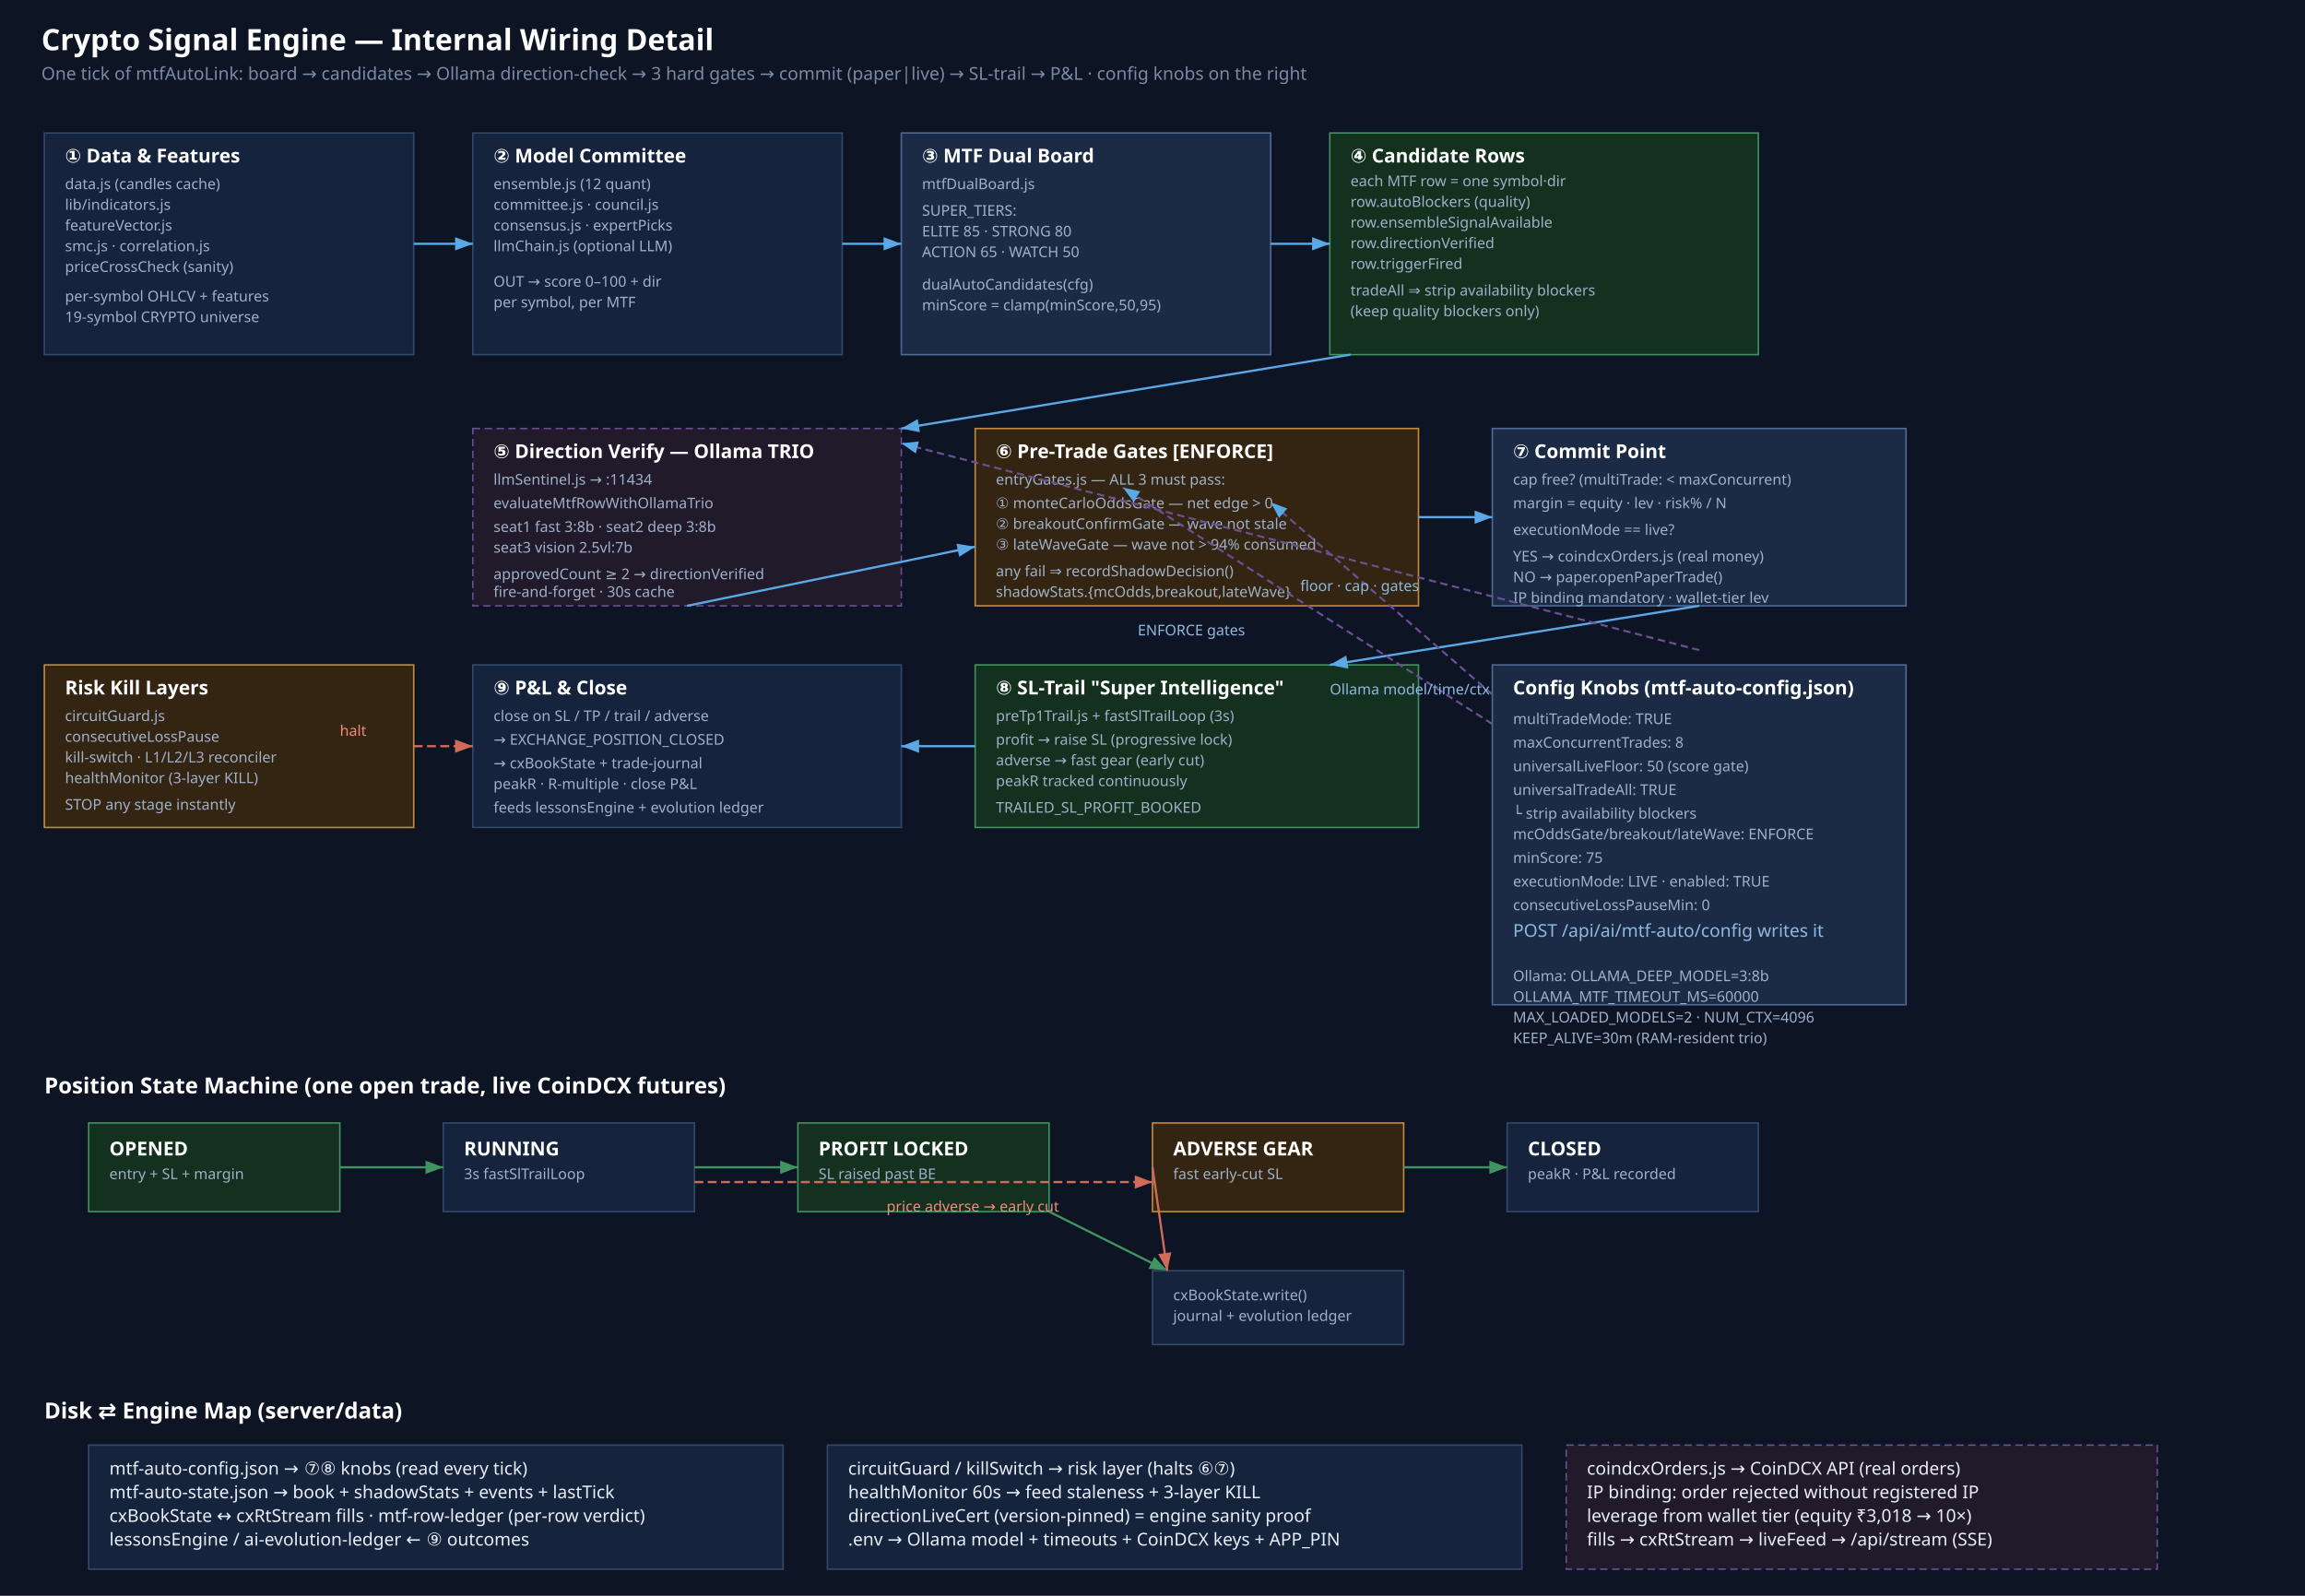
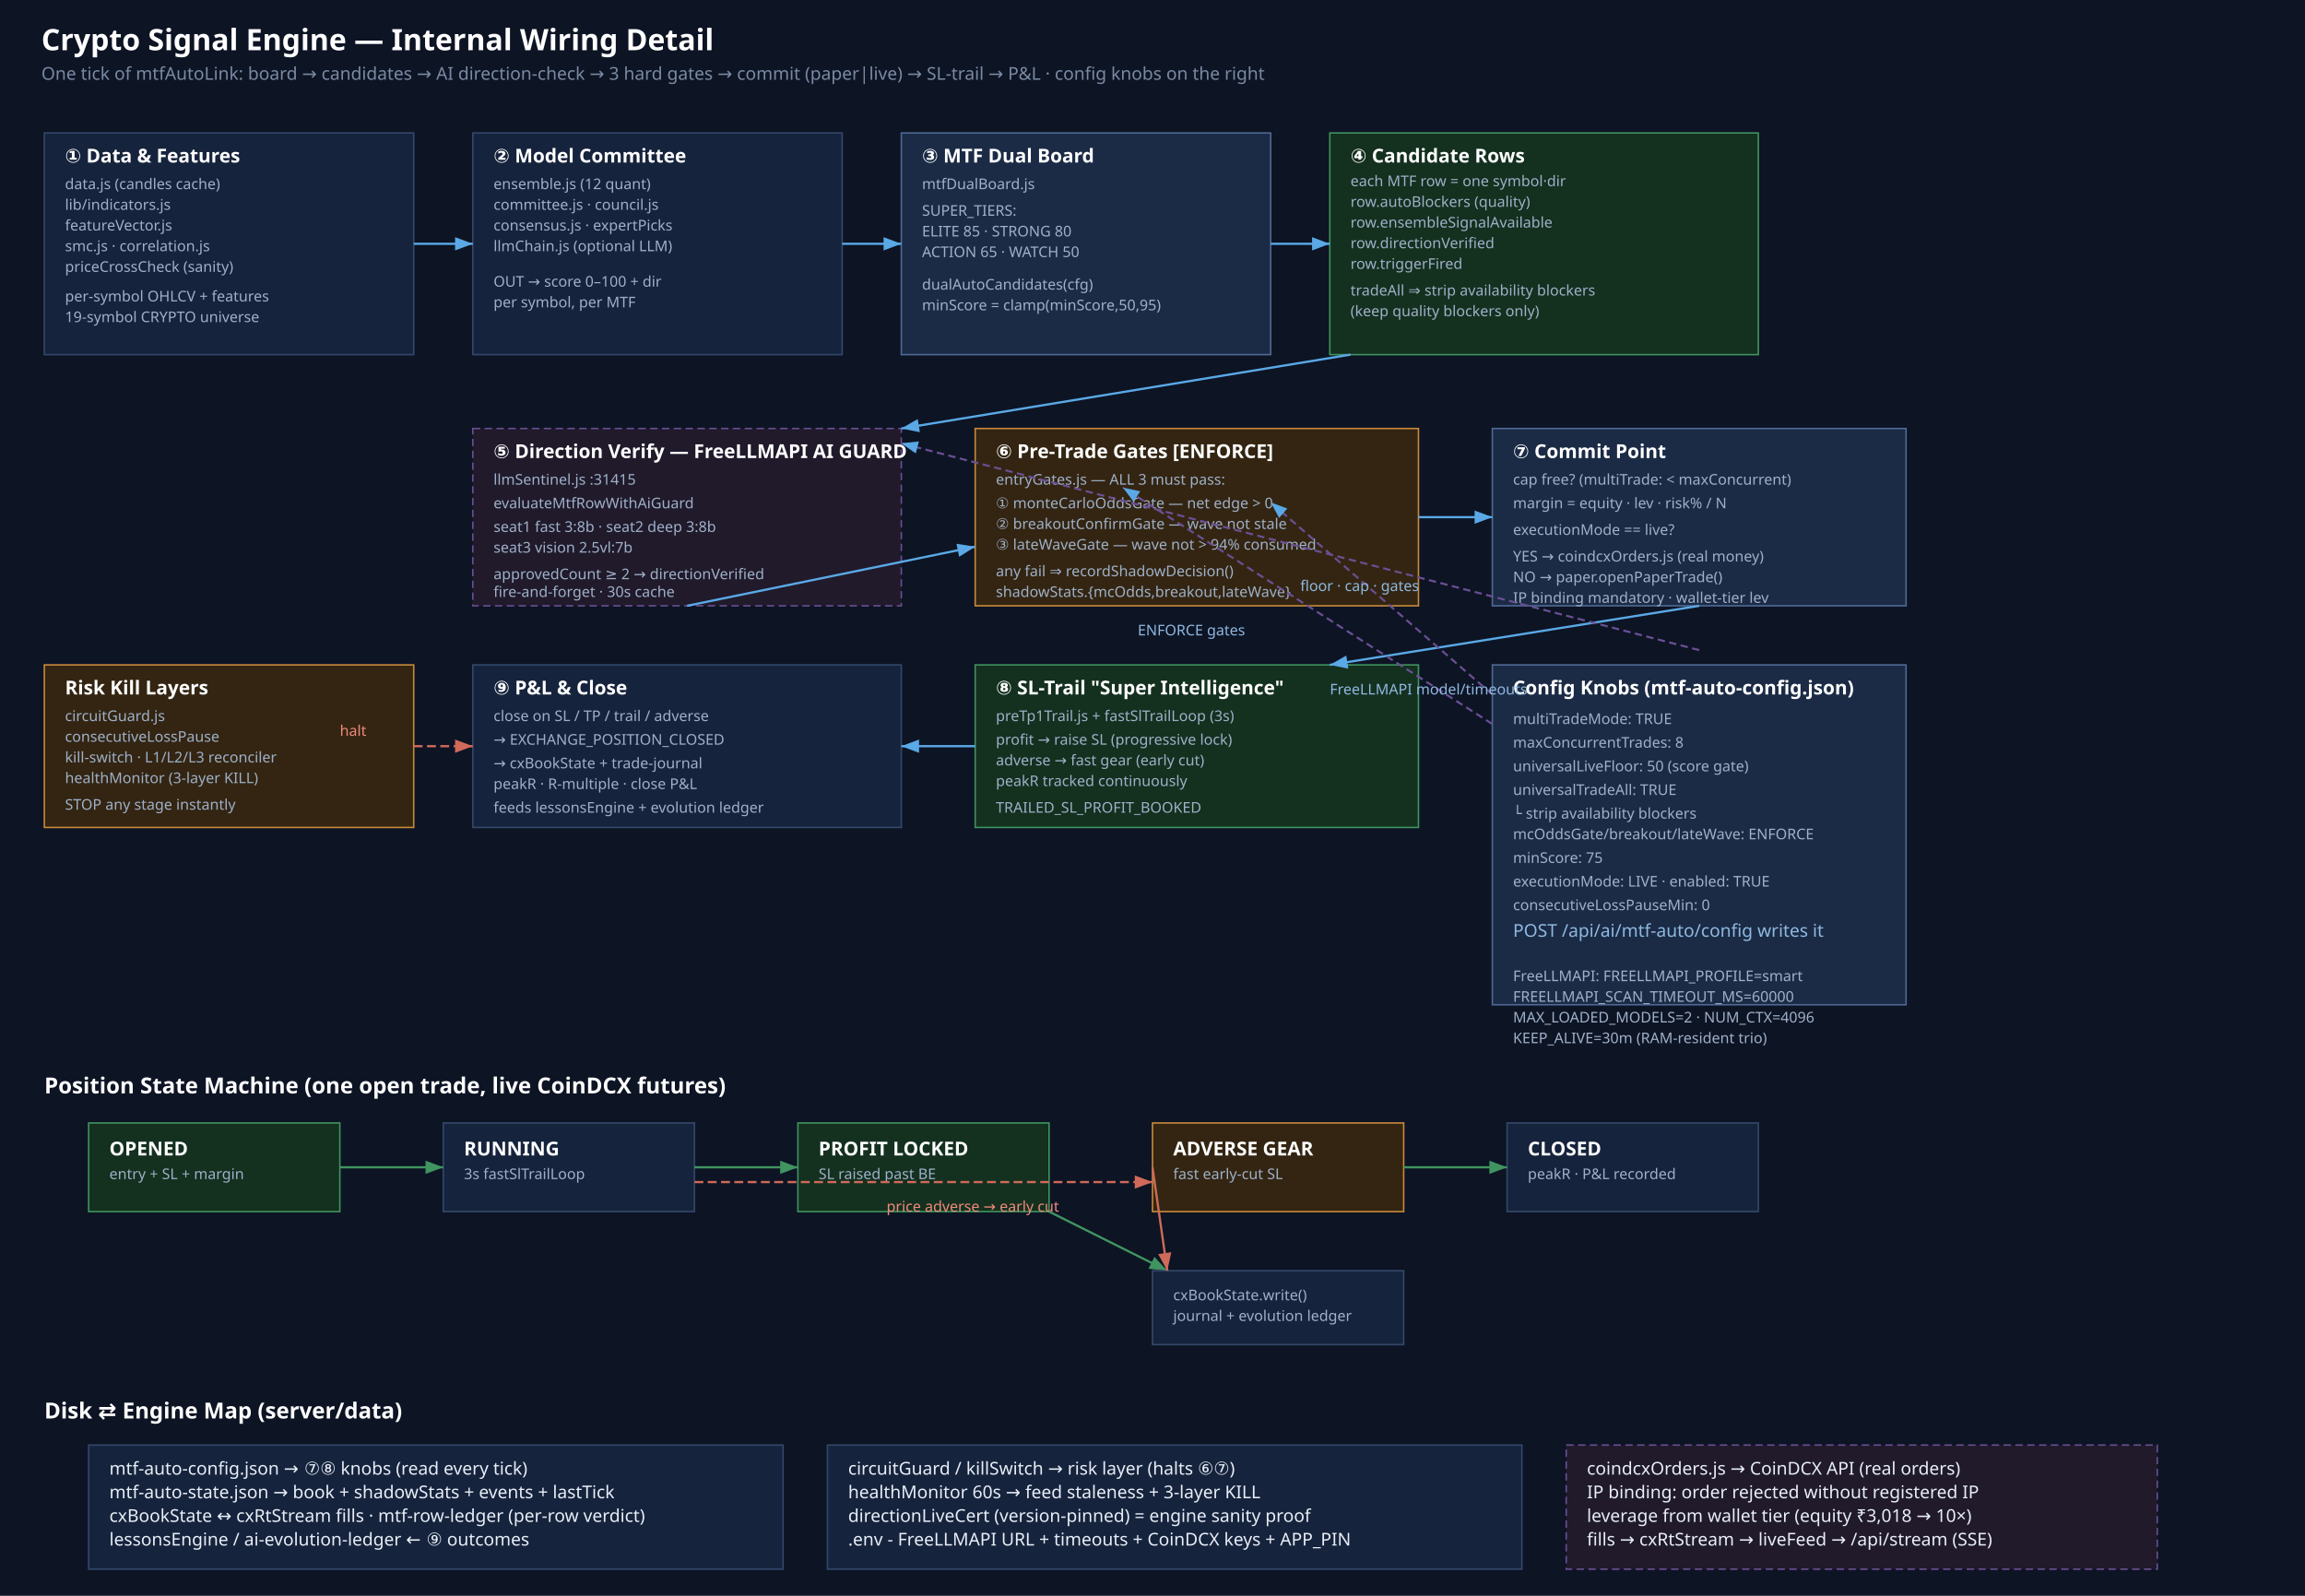
<svg xmlns="http://www.w3.org/2000/svg" width="1560" height="1080" viewBox="0 0 1560 1080" font-family="'Segoe UI',system-ui,sans-serif">
  <defs>
    <marker id="arw" markerWidth="10" markerHeight="10" refX="8" refY="3" orient="auto" markerUnits="strokeWidth">
      <path d="M0,0 L0,6 L8,3 z" fill="#5aa9e6" />
    </marker>
    <marker id="arwG" markerWidth="10" markerHeight="10" refX="8" refY="3" orient="auto" markerUnits="strokeWidth">
      <path d="M0,0 L0,6 L8,3 z" fill="#3f9460" />
    </marker>
    <marker id="arwR" markerWidth="10" markerHeight="10" refX="8" refY="3" orient="auto" markerUnits="strokeWidth">
      <path d="M0,0 L0,6 L8,3 z" fill="#d06a5a" />
    </marker>
  </defs>
  <style>
    .bg{fill:#0d1424;}
    .box{fill:#16233c;stroke:#33486b;stroke-width:1;}
    .boxT{fill:#1b2b45;stroke:#4f6a94;stroke-width:1;}
    .boxOk{fill:#14301f;stroke:#3f9460;stroke-width:1;}
    .boxWarn{fill:#332512;stroke:#c98a3a;stroke-width:1;}
    .boxExt{fill:#201a2b;stroke:#6a4f94;stroke-width:1;stroke-dasharray:5 3;}
    .t{fill:#e8eef7;font-size:12px;}
    .ts{fill:#9fb0c8;font-size:10px;}
    .th{fill:#ffffff;font-size:13px;font-weight:700;}
    .ttl{fill:#fff;font-size:20px;font-weight:800;}
    .sub{fill:#7a8aa3;font-size:12px;}
    .w{stroke:#5aa9e6;stroke-width:1.5;fill:none;}
    .wg{stroke:#3f9460;stroke-width:1.5;fill:none;}
    .wr{stroke:#d06a5a;stroke-width:1.5;fill:none;}
    .we{stroke:#6a4f94;stroke-width:1.4;fill:none;stroke-dasharray:5 3;}
    .wl{fill:#8fb8e0;font-size:10px;}
    .wgl{fill:#6fc98a;font-size:10px;}
    .wrl{fill:#f08a7a;font-size:10px;}
  </style>
  <rect class="bg" width="1560" height="1080" />
  <text x="28" y="34" class="ttl">Crypto Signal Engine — Internal Wiring Detail</text>
-   <text x="28" y="54" class="sub">One tick of mtfAutoLink: board → candidates → Ollama direction-check → 3 hard gates → commit (paper|live) → SL-trail → P&amp;L ·  config knobs on the right</text>
+   <text x="28" y="54" class="sub">One tick of mtfAutoLink: board → candidates → AI direction-check → 3 hard gates → commit (paper|live) → SL-trail → P&amp;L ·  config knobs on the right</text>
  <rect class="box" x="30" y="90" width="250" height="150" />
  <text x="44" y="110" class="th">① Data &amp; Features</text>
  <text x="44" y="128" class="ts">data.js (candles cache)</text>
  <text x="44" y="142" class="ts">lib/indicators.js</text>
  <text x="44" y="156" class="ts">featureVector.js</text>
  <text x="44" y="170" class="ts">smc.js · correlation.js</text>
  <text x="44" y="184" class="ts">priceCrossCheck (sanity)</text>
  <text x="44" y="204" class="ts">per-symbol OHLCV + features</text>
  <text x="44" y="218" class="ts">19-symbol CRYPTO universe</text>
  <rect class="box" x="320" y="90" width="250" height="150" />
  <text x="334" y="110" class="th">② Model Committee</text>
  <text x="334" y="128" class="ts">ensemble.js (12 quant)</text>
  <text x="334" y="142" class="ts">committee.js · council.js</text>
  <text x="334" y="156" class="ts">consensus.js · expertPicks</text>
  <text x="334" y="170" class="ts">llmChain.js (optional LLM)</text>
  <text x="334" y="194" class="ts">OUT → score 0–100 + dir</text>
  <text x="334" y="208" class="ts">per symbol, per MTF</text>
  <rect class="boxT" x="610" y="90" width="250" height="150" />
  <text x="624" y="110" class="th">③ MTF Dual Board</text>
  <text x="624" y="128" class="ts">mtfDualBoard.js</text>
  <text x="624" y="146" class="ts">SUPER_TIERS:</text>
  <text x="624" y="160" class="ts">  ELITE 85 · STRONG 80</text>
  <text x="624" y="174" class="ts">  ACTION 65 · WATCH 50</text>
  <text x="624" y="196" class="ts">dualAutoCandidates(cfg)</text>
  <text x="624" y="210" class="ts">minScore = clamp(minScore,50,95)</text>
  <rect class="boxOk" x="900" y="90" width="290" height="150" />
  <text x="914" y="110" class="th">④ Candidate Rows</text>
  <text x="914" y="126" class="ts">each MTF row = one symbol·dir</text>
  <text x="914" y="140" class="ts">row.autoBlockers (quality)</text>
  <text x="914" y="154" class="ts">row.ensembleSignalAvailable</text>
  <text x="914" y="168" class="ts">row.directionVerified</text>
  <text x="914" y="182" class="ts">row.triggerFired</text>
  <text x="914" y="200" class="ts">tradeAll ⇒ strip availability blockers</text>
  <text x="914" y="214" class="ts">(keep quality blockers only)</text>
  <rect class="boxExt" x="320" y="290" width="290" height="120" />
-   <text x="334" y="310" class="th">⑤ Direction Verify — Ollama TRIO</text>
-   <text x="334" y="328" class="ts">llmSentinel.js → :11434</text>
-   <text x="334" y="344" class="ts">evaluateMtfRowWithOllamaTrio</text>
+   <text x="334" y="310" class="th">⑤ Direction Verify — FreeLLMAPI AI GUARD</text>
+   <text x="334" y="328" class="ts">llmSentinel.js :31415</text>
+   <text x="334" y="344" class="ts">evaluateMtfRowWithAiGuard</text>
  <text x="334" y="360" class="ts">seat1 fast 3:8b · seat2 deep 3:8b</text>
  <text x="334" y="374" class="ts">seat3 vision 2.5vl:7b</text>
  <text x="334" y="392" class="ts">approvedCount ≥ 2 → directionVerified</text>
  <text x="334" y="404" class="ts">fire-and-forget · 30s cache</text>
  <rect class="boxWarn" x="660" y="290" width="300" height="120" />
  <text x="674" y="310" class="th">⑥ Pre-Trade Gates [ENFORCE]</text>
  <text x="674" y="328" class="ts">entryGates.js — ALL 3 must pass:</text>
  <text x="674" y="344" class="ts">① monteCarloOddsGate — net edge &gt; 0</text>
  <text x="674" y="358" class="ts">② breakoutConfirmGate — wave not stale</text>
  <text x="674" y="372" class="ts">③ lateWaveGate — wave not &gt; 94% consumed</text>
  <text x="674" y="390" class="ts">any fail ⇒ recordShadowDecision()</text>
  <text x="674" y="404" class="ts">shadowStats.{mcOdds,breakout,lateWave}</text>
  <rect class="boxT" x="1010" y="290" width="280" height="120" />
  <text x="1024" y="310" class="th">⑦ Commit Point</text>
  <text x="1024" y="328" class="ts">cap free? (multiTrade: &lt; maxConcurrent)</text>
  <text x="1024" y="344" class="ts">margin = equity · lev · risk% / N</text>
  <text x="1024" y="362" class="ts">executionMode == live?</text>
  <text x="1024" y="380" class="ts">  YES → coindcxOrders.js (real money)</text>
  <text x="1024" y="394" class="ts">  NO  → paper.openPaperTrade()</text>
  <text x="1024" y="408" class="ts">IP binding mandatory · wallet-tier lev</text>
  <rect class="boxOk" x="660" y="450" width="300" height="110" />
  <text x="674" y="470" class="th">⑧ SL-Trail "Super Intelligence"</text>
  <text x="674" y="488" class="ts">preTp1Trail.js + fastSlTrailLoop (3s)</text>
  <text x="674" y="504" class="ts">profit → raise SL (progressive lock)</text>
  <text x="674" y="518" class="ts">adverse → fast gear (early cut)</text>
  <text x="674" y="532" class="ts">peakR tracked continuously</text>
  <text x="674" y="550" class="ts">TRAILED_SL_PROFIT_BOOKED</text>
  <rect class="box" x="320" y="450" width="290" height="110" />
  <text x="334" y="470" class="th">⑨ P&amp;L &amp; Close</text>
  <text x="334" y="488" class="ts">close on SL / TP / trail / adverse</text>
  <text x="334" y="504" class="ts">→ EXCHANGE_POSITION_CLOSED</text>
  <text x="334" y="520" class="ts">→ cxBookState + trade-journal</text>
  <text x="334" y="534" class="ts">peakR · R-multiple · close P&amp;L</text>
  <text x="334" y="550" class="ts">feeds lessonsEngine + evolution ledger</text>
  <rect class="boxWarn" x="30" y="450" width="250" height="110" />
  <text x="44" y="470" class="th">Risk Kill Layers</text>
  <text x="44" y="488" class="ts">circuitGuard.js</text>
  <text x="44" y="502" class="ts">consecutiveLossPause</text>
  <text x="44" y="516" class="ts">kill-switch · L1/L2/L3 reconciler</text>
  <text x="44" y="530" class="ts">healthMonitor (3-layer KILL)</text>
  <text x="44" y="548" class="ts">STOP any stage instantly</text>
  <rect class="boxT" x="1010" y="450" width="280" height="230" />
  <text x="1024" y="470" class="th">Config Knobs (mtf-auto-config.json)</text>
  <text x="1024" y="490" class="ts">multiTradeMode: TRUE</text>
  <text x="1024" y="506" class="ts">maxConcurrentTrades: 8</text>
  <text x="1024" y="522" class="ts">universalLiveFloor: 50  (score gate)</text>
  <text x="1024" y="538" class="ts">universalTradeAll: TRUE</text>
  <text x="1024" y="554" class="ts">  └ strip availability blockers</text>
  <text x="1024" y="568" class="ts">mcOddsGate/breakout/lateWave: ENFORCE</text>
  <text x="1024" y="584" class="ts">minScore: 75</text>
  <text x="1024" y="600" class="ts">executionMode: LIVE · enabled: TRUE</text>
  <text x="1024" y="616" class="ts">consecutiveLossPauseMin: 0</text>
  <text x="1024" y="634" class="tag" fill="#8fb8e0">POST /api/ai/mtf-auto/config writes it</text>
-   <text x="1024" y="664" class="ts">Ollama: OLLAMA_DEEP_MODEL=3:8b</text>
-   <text x="1024" y="678" class="ts">OLLAMA_MTF_TIMEOUT_MS=60000</text>
+   <text x="1024" y="664" class="ts">FreeLLMAPI: FREELLMAPI_PROFILE=smart</text>
+   <text x="1024" y="678" class="ts">FREELLMAPI_SCAN_TIMEOUT_MS=60000</text>
  <text x="1024" y="692" class="ts">MAX_LOADED_MODELS=2 · NUM_CTX=4096</text>
  <text x="1024" y="706" class="ts">KEEP_ALIVE=30m  (RAM-resident trio)</text>
  <line class="w" x1="280" y1="165" x2="320" y2="165" marker-end="url(#arw)" />
  <line class="w" x1="570" y1="165" x2="610" y2="165" marker-end="url(#arw)" />
  <line class="w" x1="860" y1="165" x2="900" y2="165" marker-end="url(#arw)" />
  <line class="w" x1="914" y1="240" x2="610" y2="290" marker-end="url(#arw)" />
  <line class="w" x1="465" y1="410" x2="660" y2="370" marker-end="url(#arw)" />
  <line class="w" x1="960" y1="350" x2="1010" y2="350" marker-end="url(#arw)" />
  <line class="w" x1="1150" y1="410" x2="900" y2="450" marker-end="url(#arw)" />
  <line class="w" x1="660" y1="505" x2="610" y2="505" marker-end="url(#arw)" />
  <line class="wr" x1="280" y1="505" x2="320" y2="505" marker-end="url(#arwR)" stroke-dasharray="6 3" />
  <text x="230" y="498" class="wrl">halt</text>
  <line class="we" x1="1010" y1="470" x2="860" y2="340" marker-end="url(#arw)" />
  <text x="880" y="400" class="wl">floor · cap · gates</text>
  <line class="we" x1="1010" y1="490" x2="760" y2="330" marker-end="url(#arw)" />
  <text x="770" y="430" class="wl">ENFORCE gates</text>
  <line class="we" x1="1150" y1="440" x2="610" y2="300" marker-end="url(#arw)" />
-   <text x="900" y="470" class="wl">Ollama model/time/ctx</text>
+   <text x="900" y="470" class="wl">FreeLLMAPI model/timeouts</text>
  <text x="30" y="740" class="th" style="font-size:15px;">Position State Machine (one open trade, live CoinDCX futures)</text>
  <rect class="boxOk" x="60" y="760" width="170" height="60" />
  <text x="74" y="782" class="th">OPENED</text>
  <text x="74" y="798" class="ts">entry + SL + margin</text>
  <rect class="box" x="300" y="760" width="170" height="60" />
  <text x="314" y="782" class="th">RUNNING</text>
  <text x="314" y="798" class="ts">3s fastSlTrailLoop</text>
  <rect class="boxOk" x="540" y="760" width="170" height="60" />
  <text x="554" y="782" class="th">PROFIT LOCKED</text>
  <text x="554" y="798" class="ts">SL raised past BE</text>
  <rect class="boxWarn" x="780" y="760" width="170" height="60" />
  <text x="794" y="782" class="th">ADVERSE GEAR</text>
  <text x="794" y="798" class="ts">fast early-cut SL</text>
  <rect class="box" x="1020" y="760" width="170" height="60" />
  <text x="1034" y="782" class="th">CLOSED</text>
  <text x="1034" y="798" class="ts">peakR · P&amp;L recorded</text>
  <line class="wg" x1="230" y1="790" x2="300" y2="790" marker-end="url(#arwG)" />
  <line class="wg" x1="470" y1="790" x2="540" y2="790" marker-end="url(#arwG)" />
  <line class="wr" x1="470" y1="800" x2="780" y2="800" marker-end="url(#arwR)" stroke-dasharray="6 3" />
  <text x="600" y="820" class="wrl">price adverse → early cut</text>
  <line class="wg" x1="950" y1="790" x2="1020" y2="790" marker-end="url(#arwG)" />
  <line class="wg" x1="710" y1="820" x2="790" y2="860" marker-end="url(#arwG)" />
  <rect class="box" x="780" y="860" width="170" height="50" />
  <text x="794" y="880" class="ts">cxBookState.write()</text>
  <text x="794" y="894" class="ts">journal + evolution ledger</text>
  <line class="wr" x1="780" y1="790" x2="790" y2="860" marker-end="url(#arwR)" />
  <text x="30" y="960" class="th" style="font-size:15px;">Disk ⇄ Engine Map (server/data)</text>
  <rect class="box" x="60" y="978" width="470" height="84" />
  <text x="74" y="998" class="t">mtf-auto-config.json → ⑦⑧ knobs (read every tick)</text>
  <text x="74" y="1014" class="t">mtf-auto-state.json → book + shadowStats + events + lastTick</text>
  <text x="74" y="1030" class="t">cxBookState ↔ cxRtStream fills · mtf-row-ledger (per-row verdict)</text>
  <text x="74" y="1046" class="t">lessonsEngine / ai-evolution-ledger ← ⑨ outcomes</text>
  <rect class="box" x="560" y="978" width="470" height="84" />
  <text x="574" y="998" class="t">circuitGuard / killSwitch → risk layer (halts ⑥⑦)</text>
  <text x="574" y="1014" class="t">healthMonitor 60s → feed staleness + 3-layer KILL</text>
  <text x="574" y="1030" class="t">directionLiveCert (version-pinned) = engine sanity proof</text>
-   <text x="574" y="1046" class="t">.env → Ollama model + timeouts + CoinDCX keys + APP_PIN</text>
+   <text x="574" y="1046" class="t">.env - FreeLLMAPI URL + timeouts + CoinDCX keys + APP_PIN</text>
  <rect class="boxExt" x="1060" y="978" width="400" height="84" />
  <text x="1074" y="998" class="t">coindcxOrders.js → CoinDCX API (real orders)</text>
  <text x="1074" y="1014" class="t">IP binding: order rejected without registered IP</text>
  <text x="1074" y="1030" class="t">leverage from wallet tier (equity ₹3,018 → 10×)</text>
  <text x="1074" y="1046" class="t">fills → cxRtStream → liveFeed → /api/stream (SSE)</text>
</svg>
